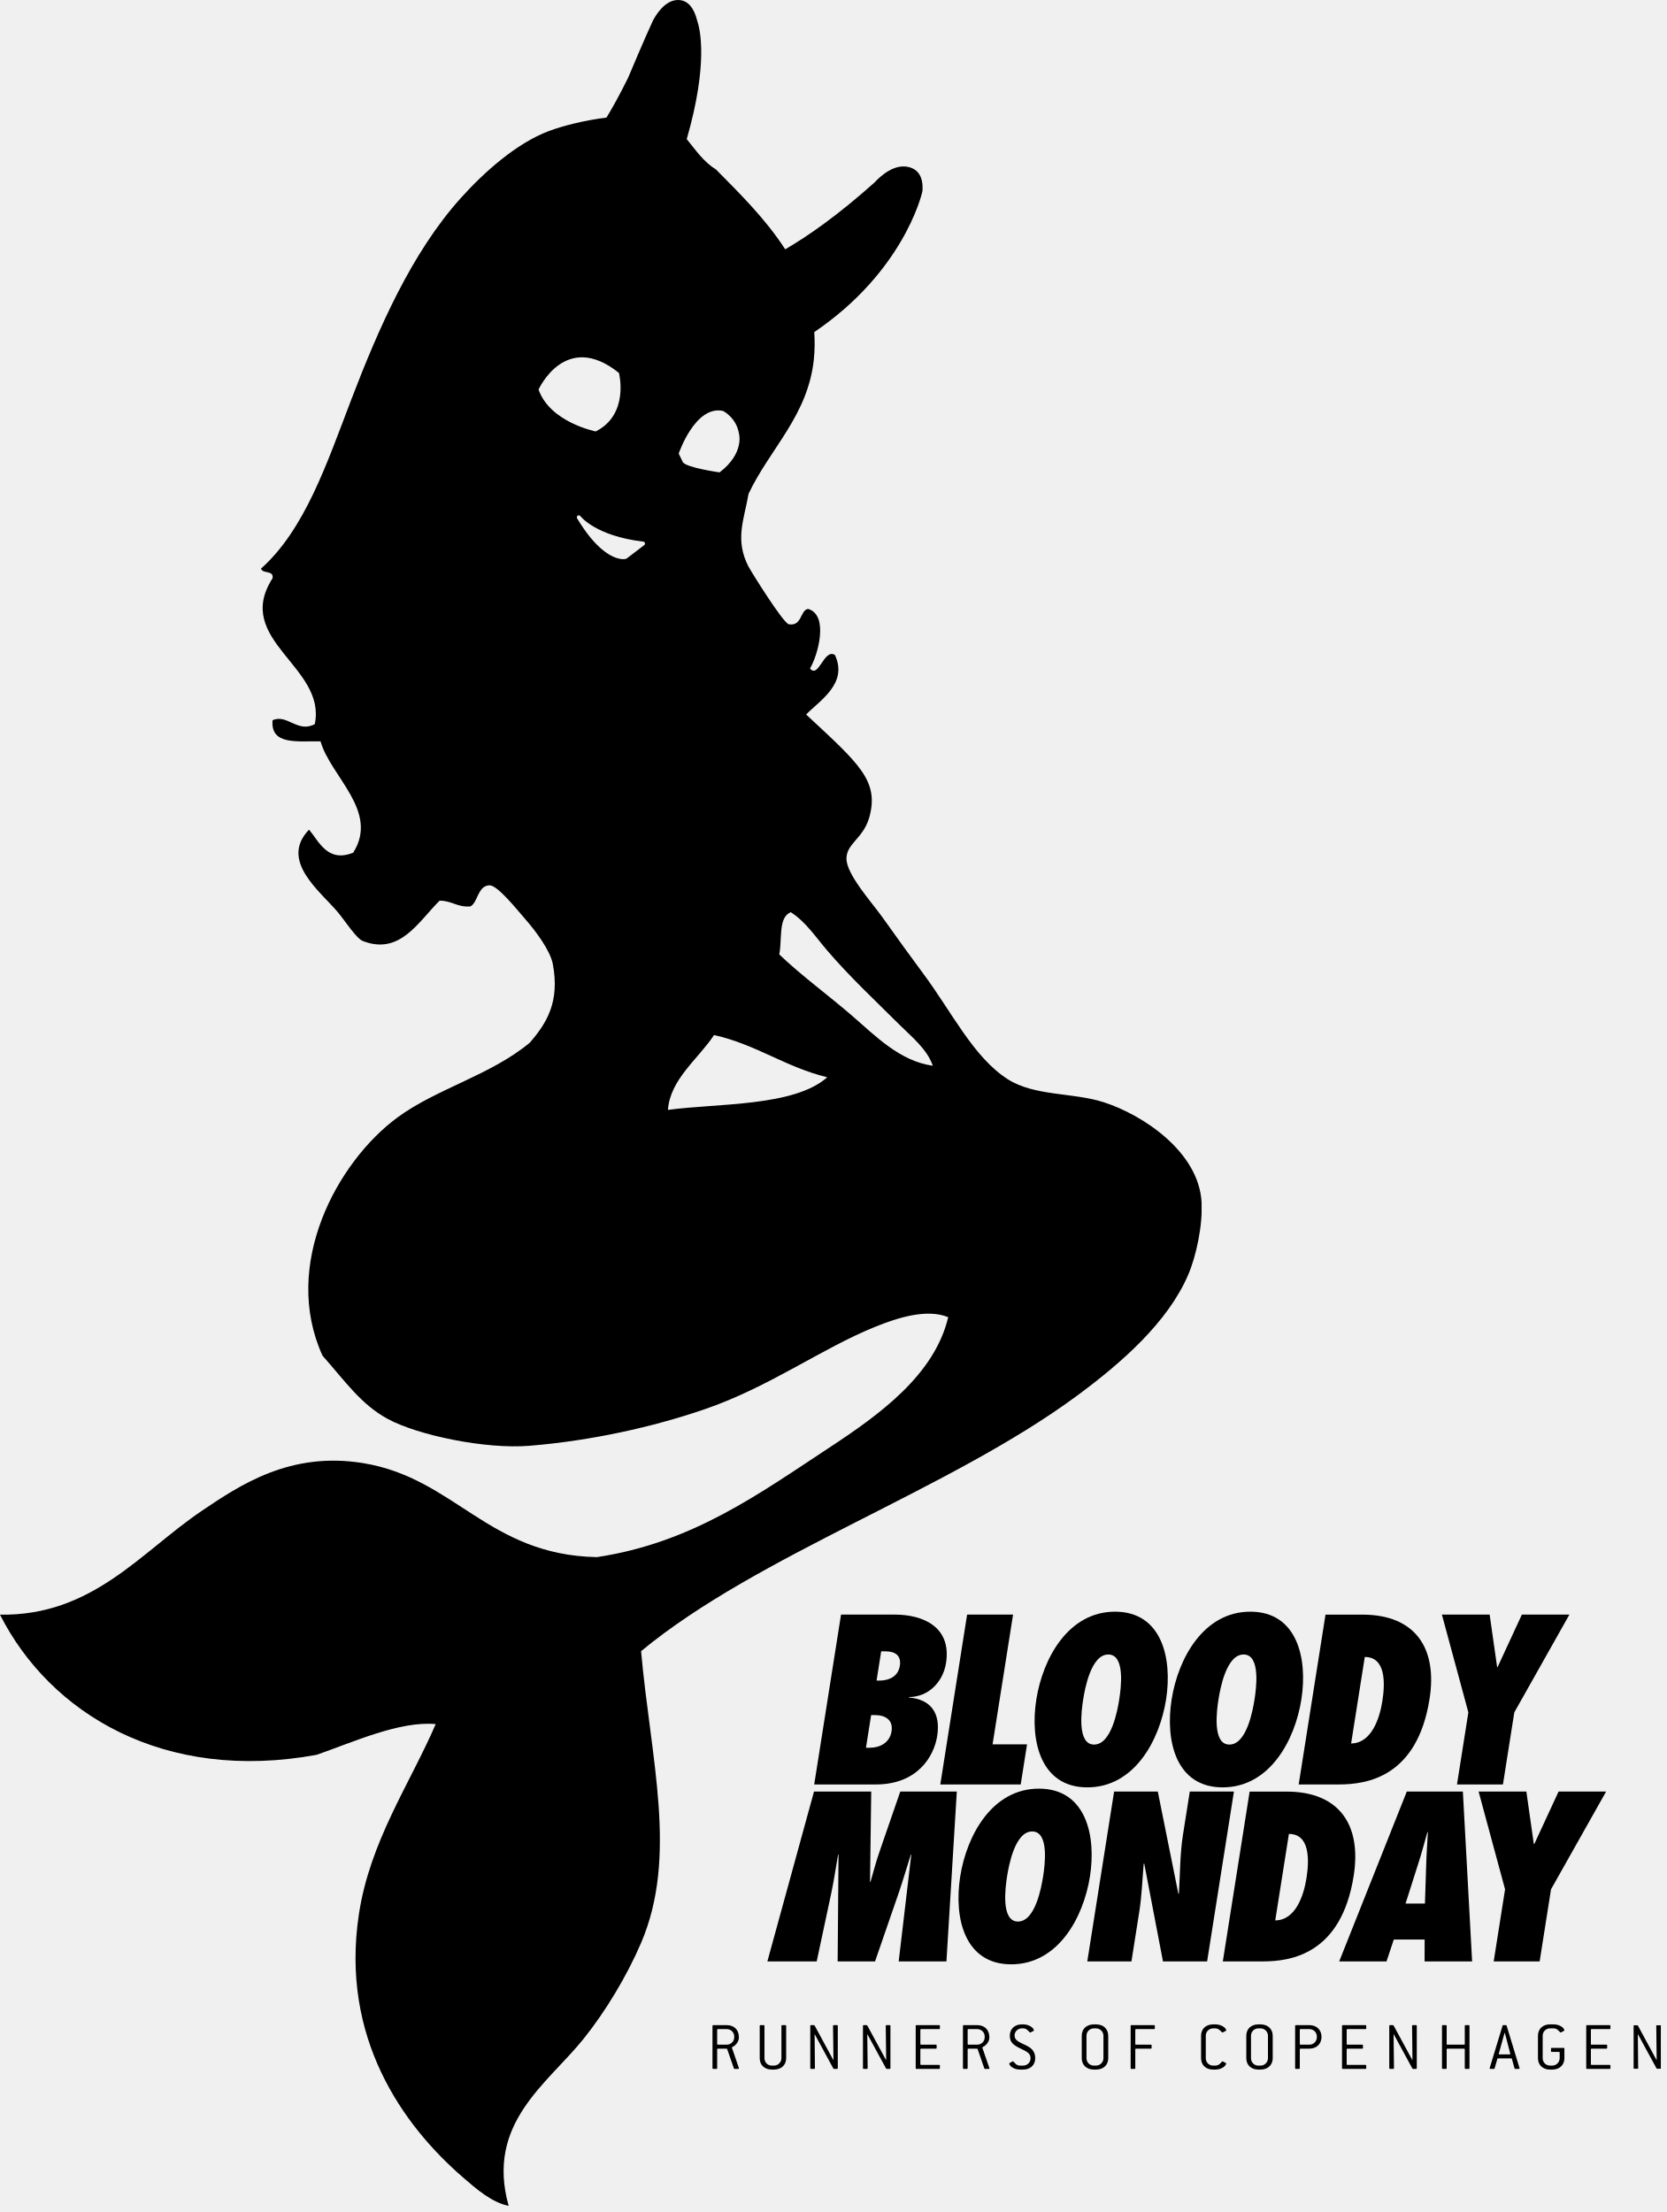
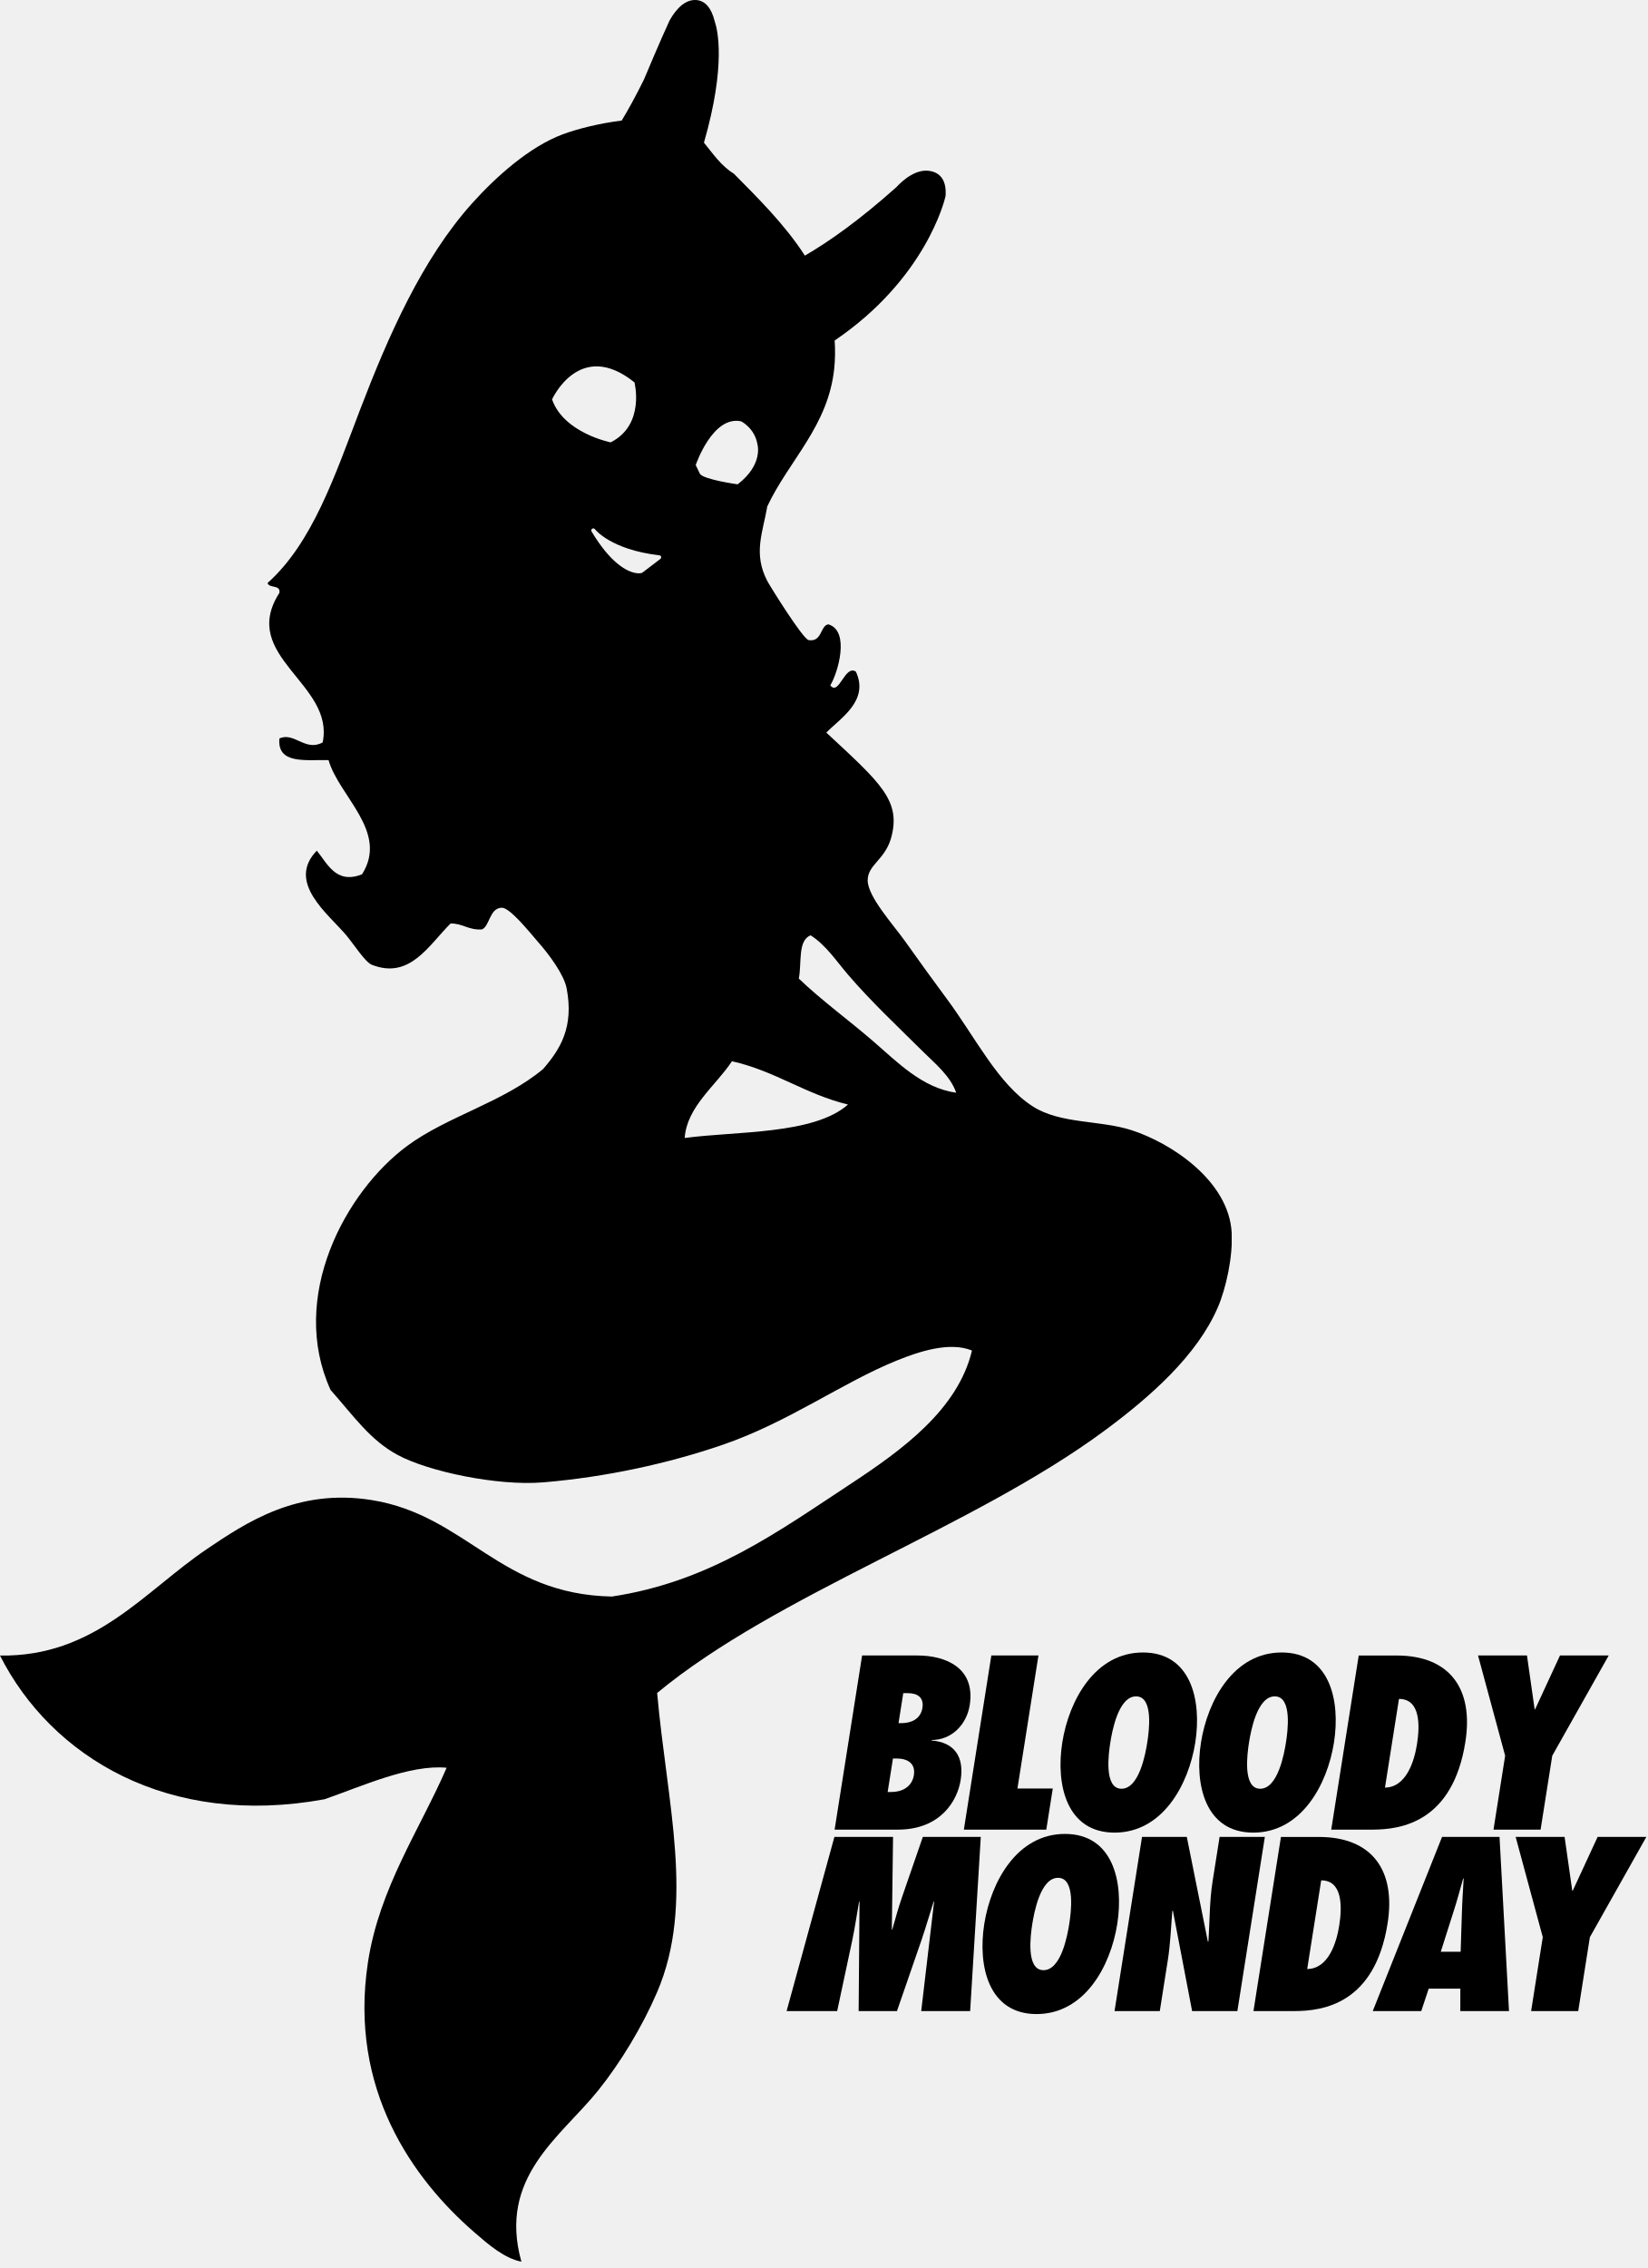
- <svg xmlns="http://www.w3.org/2000/svg" xmlns:xlink="http://www.w3.org/1999/xlink" width="113px" height="150px" viewBox="0 0 113 150" version="1.1">
+ <svg xmlns="http://www.w3.org/2000/svg" xmlns:xlink="http://www.w3.org/1999/xlink" width="109px" height="150px" viewBox="0 0 109 150" version="1.1">
  <defs>
    <polygon id="path-1" points="0 0.417 0 150 81.489 150 81.489 0.417 2.71050543e-20 0.417" />
-     <polygon id="path-3" points="2.631 0.745 2.631 3.713 0.769 3.713 0.769 0.745 2.631 0.745" />
  </defs>
  <g id="Page-1" stroke="none" stroke-width="1" fill="none" fill-rule="evenodd">
    <g id="stickers-white" transform="translate(-338, -17)">
      <g id="sticker_bloodymonday_black" transform="translate(338, 16)">
        <path d="M59.623,114.965 C60.266,114.965 60.901,114.706 61.02,113.957 C61.129,113.27 60.7,112.981 60.059,112.981 L59.754,112.981 L59.44,114.965 L59.623,114.965 Z M58.981,119.518 C59.669,119.518 60.333,119.182 60.456,118.403 C60.578,117.623 60.033,117.303 59.316,117.303 L59.072,117.303 L58.721,119.518 L58.981,119.518 Z M57.031,110.49 L60.697,110.49 C62.529,110.49 64.543,111.285 64.15,113.774 C63.944,115.072 62.946,116.08 61.632,116.08 L61.627,116.111 C63.135,116.234 63.794,117.18 63.551,118.723 C63.328,120.144 62.178,122.007 59.398,122.007 L55.212,122.007 L57.031,110.49 Z" id="Fill-1" fill="#000000" />
        <polygon id="Fill-3" fill="#000000" points="63.762 122.007 65.58 110.49 68.696 110.49 67.307 119.288 69.644 119.288 69.215 122.007" />
        <path d="M74.19,119.303 C75.366,119.303 75.781,116.967 75.894,116.248 C76.007,115.532 76.331,113.194 75.154,113.194 C73.979,113.194 73.564,115.532 73.45,116.248 C73.337,116.967 73.014,119.303 74.19,119.303 M75.612,110.291 C78.774,110.291 79.515,113.438 79.071,116.248 C78.627,119.059 76.894,122.205 73.732,122.205 C70.57,122.205 69.83,119.059 70.273,116.248 C70.717,113.438 72.451,110.291 75.612,110.291" id="Fill-5" fill="#000000" />
        <path d="M83.365,119.303 C84.541,119.303 84.956,116.967 85.069,116.248 C85.182,115.532 85.506,113.194 84.329,113.194 C83.154,113.194 82.739,115.532 82.625,116.248 C82.512,116.967 82.189,119.303 83.365,119.303 M84.787,110.291 C87.949,110.291 88.69,113.438 88.246,116.248 C87.802,119.059 86.069,122.205 82.907,122.205 C79.745,122.205 79.005,119.059 79.448,116.248 C79.892,113.438 81.626,110.291 84.787,110.291" id="Fill-7" fill="#000000" />
        <path d="M91.62,119.227 C93.043,119.212 93.567,117.44 93.738,116.356 C93.936,115.104 93.966,113.362 92.546,113.362 L91.62,119.227 Z M89.883,110.491 L92.388,110.491 C95.932,110.491 97.489,112.721 96.939,116.204 C96.1,121.518 92.678,122.007 90.784,122.007 L88.065,122.007 L89.883,110.491 Z" id="Fill-9" fill="#000000" />
        <polygon id="Fill-11" fill="#000000" points="98.799 122.007 99.57 117.119 97.776 110.49 101.014 110.49 101.521 114.049 101.552 114.049 103.198 110.49 106.421 110.49 102.686 117.119 101.915 122.007" />
        <path d="M60.941,134.007 L61.794,126.768 L61.763,126.768 C61.493,127.608 61.253,128.447 60.968,129.287 L59.337,134.007 L56.802,134.007 L56.86,126.768 L56.83,126.768 C56.679,127.622 56.562,128.463 56.381,129.319 L55.381,134.007 L52.036,134.007 L55.198,122.49 L59.078,122.49 L58.997,128.615 L59.027,128.615 C59.233,127.898 59.42,127.195 59.67,126.477 L61.048,122.49 L64.882,122.49 L64.179,134.007 L60.941,134.007 Z" id="Fill-13" fill="#000000" />
        <path d="M69.029,131.303 C70.205,131.303 70.62,128.967 70.733,128.248 C70.846,127.532 71.17,125.194 69.993,125.194 C68.818,125.194 68.403,127.532 68.289,128.248 C68.176,128.967 67.853,131.303 69.029,131.303 M70.451,122.291 C73.613,122.291 74.354,125.438 73.91,128.248 C73.466,131.059 71.733,134.205 68.571,134.205 C65.409,134.205 64.669,131.059 65.112,128.248 C65.556,125.438 67.29,122.291 70.451,122.291" id="Fill-15" fill="#000000" />
        <path d="M75.548,122.49 L78.511,122.49 L79.906,129.425 L79.942,129.394 C80.029,128.065 80.007,126.752 80.217,125.423 L80.68,122.49 L83.673,122.49 L81.856,134.007 L78.862,134.007 L77.589,127.363 L77.554,127.392 C77.459,128.477 77.428,129.547 77.256,130.631 L76.724,134.007 L73.73,134.007 L75.548,122.49 Z" id="Fill-17" fill="#000000" />
        <path d="M86.475,131.227 C87.898,131.212 88.422,129.44 88.593,128.356 C88.791,127.104 88.821,125.362 87.401,125.362 L86.475,131.227 Z M84.738,122.491 L87.243,122.491 C90.787,122.491 92.344,124.721 91.794,128.204 C90.955,133.518 87.533,134.007 85.639,134.007 L82.92,134.007 L84.738,122.491 Z" id="Fill-19" fill="#000000" />
        <path d="M96.626,130.082 L96.712,127.408 C96.733,126.69 96.787,125.957 96.825,125.24 L96.793,125.24 C96.588,125.957 96.397,126.69 96.162,127.408 L95.312,130.082 L96.626,130.082 Z M96.602,134.007 L96.606,132.525 L94.513,132.525 L94.02,134.007 L90.812,134.007 L95.395,122.49 L99.198,122.49 L99.825,134.007 L96.602,134.007 Z" id="Fill-21" fill="#000000" />
        <polygon id="Fill-23" fill="#000000" points="101.288 134.007 102.059 129.119 100.265 122.49 103.503 122.49 104.01 126.049 104.041 126.049 105.687 122.49 108.91 122.49 105.175 129.119 104.404 134.007" />
        <g id="Group-27" transform="translate(0, 0.583)">
          <mask id="mask-2" fill="white">
            <use xlink:href="#path-1" />
          </mask>
          <g id="Clip-26" />
          <path d="M57.789,69.304 C56.129,67.868 54.365,66.596 52.843,65.138 C53.048,64.127 52.755,62.621 53.623,62.275 C54.641,62.922 55.334,63.989 56.097,64.877 C57.624,66.657 59.322,68.243 61.044,69.953 C61.84,70.746 62.867,71.563 63.255,72.687 C61.014,72.377 59.37,70.669 57.789,69.304 M45.294,75.681 C45.44,73.598 47.368,72.212 48.419,70.605 C51.291,71.248 53.267,72.783 56.097,73.468 C53.844,75.471 48.661,75.224 45.294,75.681 M43.684,37.384 L42.483,38.299 C42.416,38.326 42.27,38.359 42.019,38.31 C41.492,38.206 40.416,37.711 39.135,35.569 C39.099,35.506 39.114,35.427 39.173,35.386 C39.236,35.346 39.316,35.362 39.358,35.419 C39.368,35.429 40.389,36.767 43.617,37.144 C43.687,37.156 43.719,37.19 43.733,37.242 C43.745,37.295 43.727,37.351 43.684,37.384 M36.52,26.833 C36.52,26.833 38.337,22.786 41.971,25.706 C41.971,25.706 42.7,28.513 40.398,29.673 C40.398,29.673 37.295,29.06 36.52,26.833 M49.029,28.283 C49.029,28.283 49.928,28.724 50.109,29.813 C50.109,29.813 50.505,31.141 48.798,32.449 C48.798,32.449 46.557,32.138 46.304,31.758 L46.023,31.176 C46.023,31.176 47.136,27.876 49.029,28.283 M81.478,81.929 C81.284,78.513 77.484,76.009 74.84,75.16 C72.754,74.491 70.154,74.762 68.332,73.598 C66.013,72.118 64.528,69.021 62.605,66.439 C61.775,65.323 60.907,64.119 59.871,62.665 C59.102,61.581 57.388,59.712 57.4,58.631 C57.411,57.613 58.499,57.307 58.932,55.898 C59.66,53.37 58.255,52.213 54.664,48.869 C55.593,47.914 57.517,46.766 56.618,44.834 C55.88,44.359 55.504,46.478 54.926,45.745 C55.428,44.934 56.251,42.138 54.797,41.709 C54.255,41.786 54.395,42.897 53.495,42.752 C53.115,42.689 50.928,39.167 50.761,38.847 C49.809,37.022 50.459,35.647 50.761,33.9 C52.209,30.838 54.785,28.606 55.187,24.789 C55.254,24.148 55.255,23.533 55.215,22.937 C61.221,18.864 62.481,13.69 62.541,13.425 C62.551,13.385 62.556,13.344 62.559,13.303 C62.596,12.432 62.281,11.908 61.621,11.746 C60.669,11.512 59.763,12.293 59.285,12.807 C56.818,15.008 54.815,16.413 53.245,17.323 C51.9,15.236 50.096,13.477 48.547,11.904 C47.69,11.379 47.158,10.569 46.568,9.852 C48.054,4.692 47.459,2.347 47.283,1.835 C47.057,0.923 46.633,0.445 46.028,0.418 C45.114,0.375 44.48,1.428 44.279,1.806 C43.764,2.906 42.617,5.626 42.599,5.677 C42.041,6.809 41.55,7.693 41.127,8.39 C39.609,8.578 38.142,8.958 37.225,9.301 C35.035,10.121 32.834,12.08 31.238,13.856 C27.91,17.561 25.684,22.649 23.817,27.522 C22.154,31.872 20.672,36.317 17.701,38.976 C17.805,39.351 18.575,39.058 18.483,39.627 C15.78,43.834 22.162,45.618 21.346,49.519 C20.2,50.154 19.459,48.804 18.483,49.259 C18.326,50.978 20.207,50.657 21.735,50.69 C22.422,53.088 25.732,55.431 23.95,58.24 C22.21,58.939 21.628,57.469 20.956,56.678 C18.924,58.779 21.724,60.865 22.909,62.275 C23.407,62.869 24.157,64.053 24.601,64.227 C27.113,65.207 28.343,62.954 29.808,61.494 C30.636,61.489 30.998,61.95 31.889,61.884 C32.404,61.65 32.379,60.478 33.19,60.451 C33.737,60.435 35.056,62.101 35.663,62.797 C36.276,63.497 37.306,64.843 37.486,65.788 C37.971,68.344 37.078,69.799 35.922,71.126 C33.273,73.331 29.602,74.239 26.942,76.201 C22.849,79.222 19.075,86.2 21.867,92.342 C23.424,94.103 24.473,95.646 26.291,96.636 C28.314,97.737 32.916,98.708 35.922,98.457 C40.089,98.112 44.218,97.201 47.769,95.986 C52.182,94.475 55.722,91.85 59.352,90.388 C60.795,89.806 62.816,89.13 64.299,89.737 C63.371,93.651 59.658,96.333 56.227,98.589 C51.416,101.753 46.935,105.034 40.48,106.008 C33.09,105.871 30.852,100.637 24.601,99.63 C19.669,98.834 16.276,101.12 13.665,102.883 C9.54,105.674 6.271,110.009 -0.001,109.911 C3.405,116.629 11.13,121.315 21.476,119.413 C23.91,118.568 27.114,117.101 29.546,117.332 C27.782,121.411 25.09,125.271 24.338,130.217 C23.064,138.605 27.314,144.529 31.369,148.048 C32.322,148.876 33.355,149.773 34.492,150 C32.926,144.408 37.093,141.751 39.569,138.677 C41.05,136.832 42.502,134.434 43.472,132.168 C45.983,126.304 44.123,119.713 43.472,112.385 C51.41,105.822 64.317,101.492 73.019,95.074 C76.055,92.835 79.186,90.086 80.567,86.873 C81.114,85.604 81.567,83.504 81.478,81.929" id="Fill-25" fill="#000000" mask="url(#mask-2)" />
        </g>
-         <path d="M49.788,139.096 C49.788,138.817 49.563,138.596 49.279,138.596 L48.68,138.596 C48.643,138.596 48.631,138.612 48.631,138.641 L48.631,139.604 C48.631,139.639 48.643,139.653 48.68,139.653 L49.279,139.653 C49.567,139.653 49.788,139.433 49.788,139.143 L49.788,139.096 Z M50.11,141.258 C50.11,141.28 50.089,141.295 50.062,141.295 L49.808,141.295 C49.781,141.287 49.767,141.277 49.765,141.262 L49.31,139.951 C49.306,139.945 49.298,139.932 49.275,139.923 L48.68,139.923 C48.643,139.923 48.631,139.935 48.631,139.971 L48.631,141.248 C48.631,141.28 48.617,141.295 48.585,141.295 L48.364,141.295 C48.33,141.295 48.314,141.28 48.314,141.248 L48.314,138.373 C48.314,138.341 48.33,138.327 48.364,138.327 L49.279,138.327 C49.781,138.327 50.104,138.647 50.104,139.143 L50.104,139.194 C50.104,139.361 50.005,139.557 49.82,139.715 C49.717,139.8 49.628,139.807 49.628,139.856 C49.628,139.857 49.635,139.867 49.635,139.87 L50.104,141.234 C50.11,141.245 50.11,141.248 50.11,141.258 L50.11,141.258 Z" id="Fill-28" fill="#000000" />
-         <path d="M52.483,141.342 L52.338,141.342 C51.838,141.342 51.516,141.028 51.516,140.57 L51.516,138.373 C51.516,138.341 51.53,138.327 51.562,138.327 L51.79,138.327 C51.824,138.327 51.838,138.341 51.838,138.373 L51.838,140.57 C51.838,140.854 52.06,141.072 52.338,141.072 L52.483,141.072 C52.757,141.072 52.989,140.846 52.989,140.57 L52.989,138.373 C52.989,138.341 53.002,138.327 53.036,138.327 L53.262,138.327 C53.294,138.327 53.31,138.341 53.31,138.373 L53.31,140.57 C53.31,141.028 52.983,141.342 52.483,141.342" id="Fill-30" fill="#000000" />
-         <path d="M56.763,141.296 L56.553,141.296 L56.511,141.274 L55.247,138.947 L55.239,138.947 L55.261,141.249 C55.261,141.281 55.247,141.296 55.214,141.296 L54.993,141.296 C54.958,141.296 54.945,141.281 54.945,141.249 L54.945,138.374 C54.945,138.342 54.958,138.328 54.993,138.328 L55.195,138.328 L55.239,138.353 L56.506,140.693 L56.518,140.693 L56.488,138.374 C56.488,138.342 56.502,138.328 56.537,138.328 L56.763,138.328 C56.796,138.328 56.811,138.342 56.811,138.374 L56.811,141.249 C56.811,141.281 56.796,141.296 56.763,141.296" id="Fill-32" fill="#000000" />
-         <path d="M60.335,141.296 L60.129,141.296 L60.087,141.274 L58.82,138.947 L58.81,138.947 L58.836,141.249 C58.836,141.281 58.82,141.296 58.787,141.296 L58.565,141.296 C58.533,141.296 58.517,141.281 58.517,141.249 L58.517,138.374 C58.517,138.342 58.533,138.328 58.565,138.328 L58.768,138.328 L58.81,138.353 L60.081,140.693 L60.092,140.693 L60.063,138.374 C60.063,138.342 60.074,138.328 60.108,138.328 L60.335,138.328 C60.369,138.328 60.38,138.342 60.38,138.374 L60.38,141.249 C60.38,141.281 60.369,141.296 60.335,141.296" id="Fill-34" fill="#000000" />
-         <path d="M63.689,141.296 L62.14,141.296 C62.106,141.296 62.094,141.281 62.094,141.249 L62.094,138.374 C62.094,138.342 62.106,138.328 62.14,138.328 L63.689,138.328 C63.724,138.328 63.735,138.342 63.735,138.374 L63.735,138.549 C63.735,138.583 63.724,138.596 63.689,138.596 L62.456,138.596 C62.421,138.596 62.41,138.613 62.41,138.642 L62.41,139.605 C62.41,139.64 62.421,139.653 62.456,139.653 L63.466,139.653 C63.501,139.653 63.514,139.668 63.514,139.701 L63.514,139.876 C63.514,139.909 63.501,139.923 63.466,139.923 L62.456,139.923 C62.421,139.923 62.41,139.936 62.41,139.972 L62.41,140.98 C62.41,141.01 62.421,141.026 62.456,141.026 L63.689,141.026 C63.724,141.026 63.735,141.047 63.735,141.073 L63.735,141.249 C63.735,141.281 63.724,141.296 63.689,141.296" id="Fill-36" fill="#000000" />
-         <path d="M66.773,139.096 C66.773,138.817 66.545,138.596 66.263,138.596 L65.662,138.596 C65.63,138.596 65.616,138.612 65.616,138.641 L65.616,139.604 C65.616,139.639 65.63,139.653 65.662,139.653 L66.263,139.653 C66.551,139.653 66.773,139.433 66.773,139.143 L66.773,139.096 Z M67.095,141.258 C67.095,141.28 67.073,141.295 67.047,141.295 L66.791,141.295 C66.766,141.287 66.754,141.277 66.748,141.262 L66.294,139.951 C66.291,139.945 66.281,139.932 66.256,139.923 L65.662,139.923 C65.63,139.923 65.616,139.935 65.616,139.971 L65.616,141.248 C65.616,141.28 65.602,141.295 65.567,141.295 L65.346,141.295 C65.315,141.295 65.298,141.28 65.298,141.248 L65.298,138.373 C65.298,138.341 65.315,138.327 65.346,138.327 L66.263,138.327 C66.766,138.327 67.088,138.647 67.088,139.143 L67.088,139.194 C67.088,139.361 66.987,139.557 66.804,139.715 C66.701,139.8 66.609,139.807 66.609,139.856 C66.609,139.857 66.617,139.867 66.617,139.87 L67.088,141.234 C67.095,141.245 67.095,141.248 67.095,141.258 L67.095,141.258 Z" id="Fill-38" fill="#000000" />
-         <path d="M68.798,139.035 C68.798,139.246 68.943,139.403 69.246,139.544 C69.484,139.659 69.699,139.747 69.871,139.875 C70.089,140.044 70.198,140.278 70.198,140.57 C70.198,141.028 69.881,141.342 69.374,141.342 L69.171,141.342 C68.722,141.342 68.44,141.078 68.44,140.933 C68.44,140.911 68.448,140.903 68.467,140.896 L68.665,140.789 C68.673,140.786 68.683,140.786 68.69,140.786 C68.709,140.786 68.712,140.792 68.73,140.811 C68.861,140.944 68.954,141.073 69.171,141.073 L69.374,141.073 C69.657,141.073 69.883,140.856 69.883,140.57 C69.883,140.251 69.642,140.129 69.243,139.935 C68.755,139.7 68.476,139.53 68.476,139.049 C68.476,138.589 68.798,138.276 69.298,138.276 L69.374,138.276 C69.818,138.276 70.11,138.539 70.11,138.691 C70.11,138.706 70.096,138.712 70.078,138.723 L69.881,138.822 C69.871,138.827 69.86,138.827 69.857,138.827 C69.841,138.827 69.833,138.822 69.819,138.809 C69.688,138.673 69.593,138.548 69.374,138.548 L69.298,138.548 C69.02,138.548 68.798,138.761 68.798,139.035" id="Fill-40" fill="#000000" />
-         <path d="M74.825,139.049 C74.825,138.773 74.607,138.549 74.321,138.549 L74.177,138.549 C73.892,138.549 73.675,138.769 73.675,139.049 L73.675,140.57 C73.675,140.855 73.897,141.073 74.177,141.073 L74.321,141.073 C74.596,141.073 74.825,140.846 74.825,140.57 L74.825,139.049 Z M74.321,141.342 L74.177,141.342 C73.675,141.342 73.354,141.028 73.354,140.57 L73.354,139.049 C73.354,138.589 73.675,138.277 74.177,138.277 L74.321,138.277 C74.824,138.277 75.15,138.593 75.15,139.049 L75.15,140.57 C75.15,141.028 74.824,141.342 74.321,141.342 L74.321,141.342 Z" id="Fill-42" fill="#000000" />
-         <path d="M78.265,138.596 L77.033,138.596 C76.999,138.596 76.985,138.613 76.985,138.641 L76.985,139.605 C76.985,139.639 76.999,139.653 77.033,139.653 L78.044,139.653 C78.078,139.653 78.091,139.667 78.091,139.7 L78.091,139.876 C78.091,139.909 78.078,139.923 78.044,139.923 L77.033,139.923 C76.999,139.923 76.985,139.935 76.985,139.971 L76.985,141.248 C76.985,141.281 76.974,141.296 76.939,141.296 L76.717,141.296 C76.685,141.296 76.67,141.281 76.67,141.248 L76.67,138.373 C76.67,138.342 76.685,138.328 76.717,138.328 L78.265,138.328 C78.299,138.328 78.31,138.342 78.31,138.373 L78.31,138.549 C78.31,138.582 78.299,138.596 78.265,138.596" id="Fill-44" fill="#000000" />
-         <path d="M83.143,140.928 C83.143,141.078 82.855,141.343 82.412,141.343 L82.265,141.343 C81.765,141.343 81.445,141.029 81.445,140.57 L81.445,139.049 C81.445,138.589 81.765,138.277 82.265,138.277 L82.412,138.277 C82.847,138.277 83.148,138.53 83.148,138.684 C83.148,138.699 83.135,138.712 83.115,138.723 L82.916,138.823 C82.908,138.828 82.898,138.828 82.891,138.828 C82.879,138.828 82.874,138.823 82.861,138.81 C82.719,138.673 82.613,138.549 82.412,138.549 L82.265,138.549 C81.983,138.549 81.765,138.769 81.765,139.049 L81.765,140.57 C81.765,140.855 81.987,141.073 82.265,141.073 L82.412,141.073 C82.521,141.073 82.643,141.026 82.719,140.954 C82.825,140.856 82.866,140.787 82.891,140.787 C82.898,140.787 82.908,140.787 82.916,140.79 L83.115,140.889 C83.138,140.9 83.143,140.908 83.143,140.928" id="Fill-46" fill="#000000" />
-         <path d="M85.981,139.049 C85.981,138.773 85.761,138.549 85.475,138.549 L85.33,138.549 C85.046,138.549 84.831,138.769 84.831,139.049 L84.831,140.57 C84.831,140.855 85.052,141.073 85.33,141.073 L85.475,141.073 C85.752,141.073 85.981,140.846 85.981,140.57 L85.981,139.049 Z M85.475,141.342 L85.33,141.342 C84.831,141.342 84.512,141.028 84.512,140.57 L84.512,139.049 C84.512,138.589 84.831,138.277 85.33,138.277 L85.475,138.277 C85.975,138.277 86.304,138.593 86.304,139.049 L86.304,140.57 C86.304,141.028 85.975,141.342 85.475,141.342 L85.475,141.342 Z" id="Fill-48" fill="#000000" />
-         <path d="M89.296,139.096 C89.296,138.817 89.07,138.596 88.785,138.596 L88.188,138.596 C88.153,138.596 88.14,138.612 88.14,138.641 L88.14,139.604 C88.14,139.639 88.153,139.653 88.188,139.653 L88.785,139.653 C89.075,139.653 89.296,139.433 89.296,139.143 L89.296,139.096 Z M89.612,139.12 C89.612,139.596 89.282,139.923 88.785,139.923 L88.188,139.923 C88.153,139.923 88.14,139.935 88.14,139.971 L88.14,141.248 C88.14,141.28 88.127,141.295 88.093,141.295 L87.872,141.295 C87.838,141.295 87.823,141.28 87.823,141.248 L87.823,138.373 C87.823,138.341 87.838,138.327 87.872,138.327 L88.785,138.327 C89.288,138.327 89.612,138.658 89.612,139.12 L89.612,139.12 Z" id="Fill-50" fill="#000000" />
-         <path d="M92.597,141.296 L91.049,141.296 C91.017,141.296 91.003,141.281 91.003,141.249 L91.003,138.374 C91.003,138.342 91.017,138.328 91.049,138.328 L92.597,138.328 C92.631,138.328 92.645,138.342 92.645,138.374 L92.645,138.549 C92.645,138.583 92.631,138.596 92.597,138.596 L91.366,138.596 C91.334,138.596 91.319,138.613 91.319,138.642 L91.319,139.605 C91.319,139.64 91.334,139.653 91.366,139.653 L92.376,139.653 C92.41,139.653 92.423,139.668 92.423,139.701 L92.423,139.876 C92.423,139.909 92.41,139.923 92.376,139.923 L91.366,139.923 C91.334,139.923 91.319,139.936 91.319,139.972 L91.319,140.98 C91.319,141.01 91.334,141.026 91.366,141.026 L92.597,141.026 C92.631,141.026 92.645,141.047 92.645,141.073 L92.645,141.249 C92.645,141.281 92.631,141.296 92.597,141.296" id="Fill-52" fill="#000000" />
-         <path d="M96.026,141.296 L95.819,141.296 L95.776,141.274 L94.51,138.947 L94.5,138.947 L94.526,141.249 C94.526,141.281 94.51,141.296 94.476,141.296 L94.255,141.296 C94.221,141.296 94.207,141.281 94.207,141.249 L94.207,138.374 C94.207,138.342 94.221,138.328 94.255,138.328 L94.457,138.328 L94.5,138.353 L95.768,140.693 L95.779,140.693 L95.753,138.374 C95.753,138.342 95.766,138.328 95.798,138.328 L96.026,138.328 C96.059,138.328 96.073,138.342 96.073,138.374 L96.073,141.249 C96.073,141.281 96.059,141.296 96.026,141.296" id="Fill-54" fill="#000000" />
-         <path d="M99.598,141.296 L99.372,141.296 C99.34,141.296 99.327,141.281 99.327,141.249 L99.327,139.972 C99.327,139.936 99.312,139.923 99.28,139.923 L98.146,139.923 C98.113,139.923 98.1,139.936 98.1,139.972 L98.1,141.249 C98.1,141.281 98.082,141.296 98.051,141.296 L97.83,141.296 C97.798,141.296 97.782,141.281 97.782,141.249 L97.782,138.374 C97.782,138.342 97.798,138.328 97.83,138.328 L98.051,138.328 C98.082,138.328 98.1,138.342 98.1,138.374 L98.1,139.605 C98.1,139.64 98.113,139.653 98.146,139.653 L99.28,139.653 C99.312,139.653 99.327,139.64 99.327,139.605 L99.327,138.374 C99.327,138.342 99.34,138.328 99.372,138.328 L99.598,138.328 C99.632,138.328 99.646,138.342 99.646,138.374 L99.646,141.249 C99.646,141.281 99.632,141.296 99.598,141.296" id="Fill-56" fill="#000000" />
-         <path d="M102.094,139.042 C102.091,139.02 102.071,138.958 102.041,138.857 L102.022,138.857 C102.006,138.932 101.985,138.992 101.972,139.042 L101.637,140.251 C101.637,140.26 101.631,140.267 101.631,140.271 C101.631,140.303 101.65,140.313 101.68,140.313 L102.364,140.313 C102.396,140.313 102.414,140.303 102.414,140.271 C102.414,140.267 102.409,140.257 102.409,140.251 L102.094,139.042 Z M103.041,141.254 C103.041,141.28 103.024,141.295 102.99,141.295 L102.75,141.295 C102.723,141.295 102.708,141.287 102.702,141.262 L102.52,140.611 C102.514,140.586 102.499,140.584 102.473,140.584 L101.585,140.584 C101.554,140.584 101.542,140.586 101.538,140.611 L101.351,141.262 C101.349,141.287 101.325,141.295 101.306,141.295 L101.064,141.295 C101.032,141.295 101.012,141.28 101.012,141.254 C101.012,141.248 101.017,141.246 101.017,141.234 L101.891,138.361 C101.9,138.337 101.908,138.328 101.938,138.328 L102.117,138.328 C102.143,138.328 102.155,138.337 102.164,138.361 L103.038,141.234 C103.038,141.246 103.041,141.248 103.041,141.254 L103.041,141.254 Z" id="Fill-58" fill="#000000" />
-         <path d="M105.258,141.342 L105.112,141.342 C104.61,141.342 104.29,141.028 104.29,140.57 L104.29,139.049 C104.29,138.589 104.61,138.276 105.112,138.276 L105.346,138.276 C105.786,138.276 106.078,138.529 106.078,138.684 C106.078,138.699 106.064,138.712 106.046,138.722 L105.848,138.822 C105.839,138.827 105.826,138.827 105.826,138.827 C105.809,138.827 105.802,138.822 105.79,138.809 C105.659,138.673 105.561,138.548 105.346,138.548 L105.112,138.548 C104.83,138.548 104.61,138.768 104.61,139.049 L104.61,140.57 C104.61,140.854 104.831,141.072 105.112,141.072 L105.258,141.072 C105.532,141.072 105.762,140.846 105.762,140.57 L105.762,140.192 C105.762,140.161 105.742,140.144 105.715,140.144 L105.22,140.144 C105.186,140.144 105.174,140.129 105.174,140.096 L105.174,139.918 C105.174,139.883 105.186,139.87 105.22,139.87 L106.038,139.87 C106.064,139.87 106.083,139.883 106.083,139.918 L106.083,140.57 C106.083,141.028 105.76,141.342 105.258,141.342" id="Fill-60" fill="#000000" />
-         <path d="M109.155,141.296 L107.609,141.296 C107.576,141.296 107.563,141.281 107.563,141.249 L107.563,138.374 C107.563,138.342 107.576,138.328 107.609,138.328 L109.155,138.328 C109.189,138.328 109.205,138.342 109.205,138.374 L109.205,138.549 C109.205,138.583 109.189,138.596 109.155,138.596 L107.926,138.596 C107.892,138.596 107.879,138.613 107.879,138.642 L107.879,139.605 C107.879,139.64 107.892,139.653 107.926,139.653 L108.936,139.653 C108.97,139.653 108.983,139.668 108.983,139.701 L108.983,139.876 C108.983,139.909 108.97,139.923 108.936,139.923 L107.926,139.923 C107.892,139.923 107.879,139.936 107.879,139.972 L107.879,140.98 C107.879,141.01 107.892,141.026 107.926,141.026 L109.155,141.026 C109.189,141.026 109.205,141.047 109.205,141.073 L109.205,141.249 C109.205,141.281 109.189,141.296 109.155,141.296" id="Fill-62" fill="#000000" />
-         <g id="Group-66" transform="translate(110, 137.583)">
-           <mask id="mask-4" fill="white">
-             <use xlink:href="#path-3" />
-           </mask>
-           <g id="Clip-65" />
-           <path d="M2.584,3.713 L2.378,3.713 L2.336,3.691 L1.07,1.364 L1.062,1.364 L1.085,3.666 C1.085,3.698 1.07,3.713 1.036,3.713 L0.814,3.713 C0.783,3.713 0.769,3.698 0.769,3.666 L0.769,0.791 C0.769,0.759 0.783,0.745 0.814,0.745 L1.019,0.745 L1.062,0.77 L2.33,3.11 L2.34,3.11 L2.312,0.791 C2.312,0.759 2.325,0.745 2.359,0.745 L2.584,0.745 C2.618,0.745 2.631,0.759 2.631,0.791 L2.631,3.666 C2.631,3.698 2.618,3.713 2.584,3.713" id="Fill-64" fill="#000000" mask="url(#mask-4)" />
-         </g>
      </g>
    </g>
  </g>
</svg>
